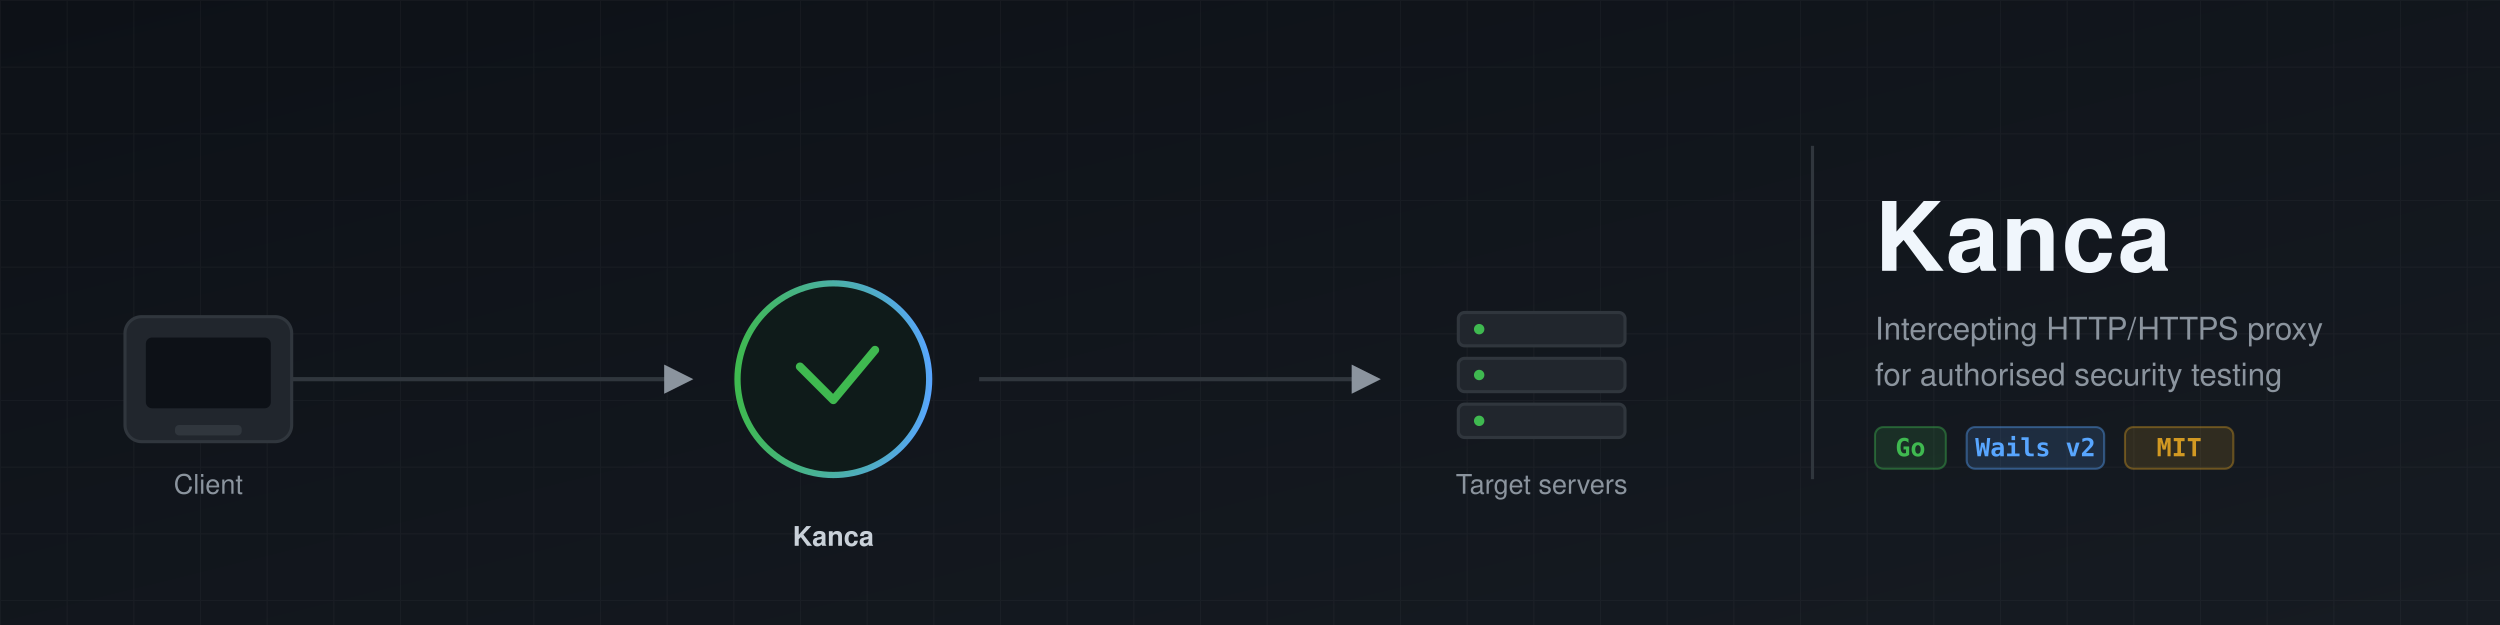
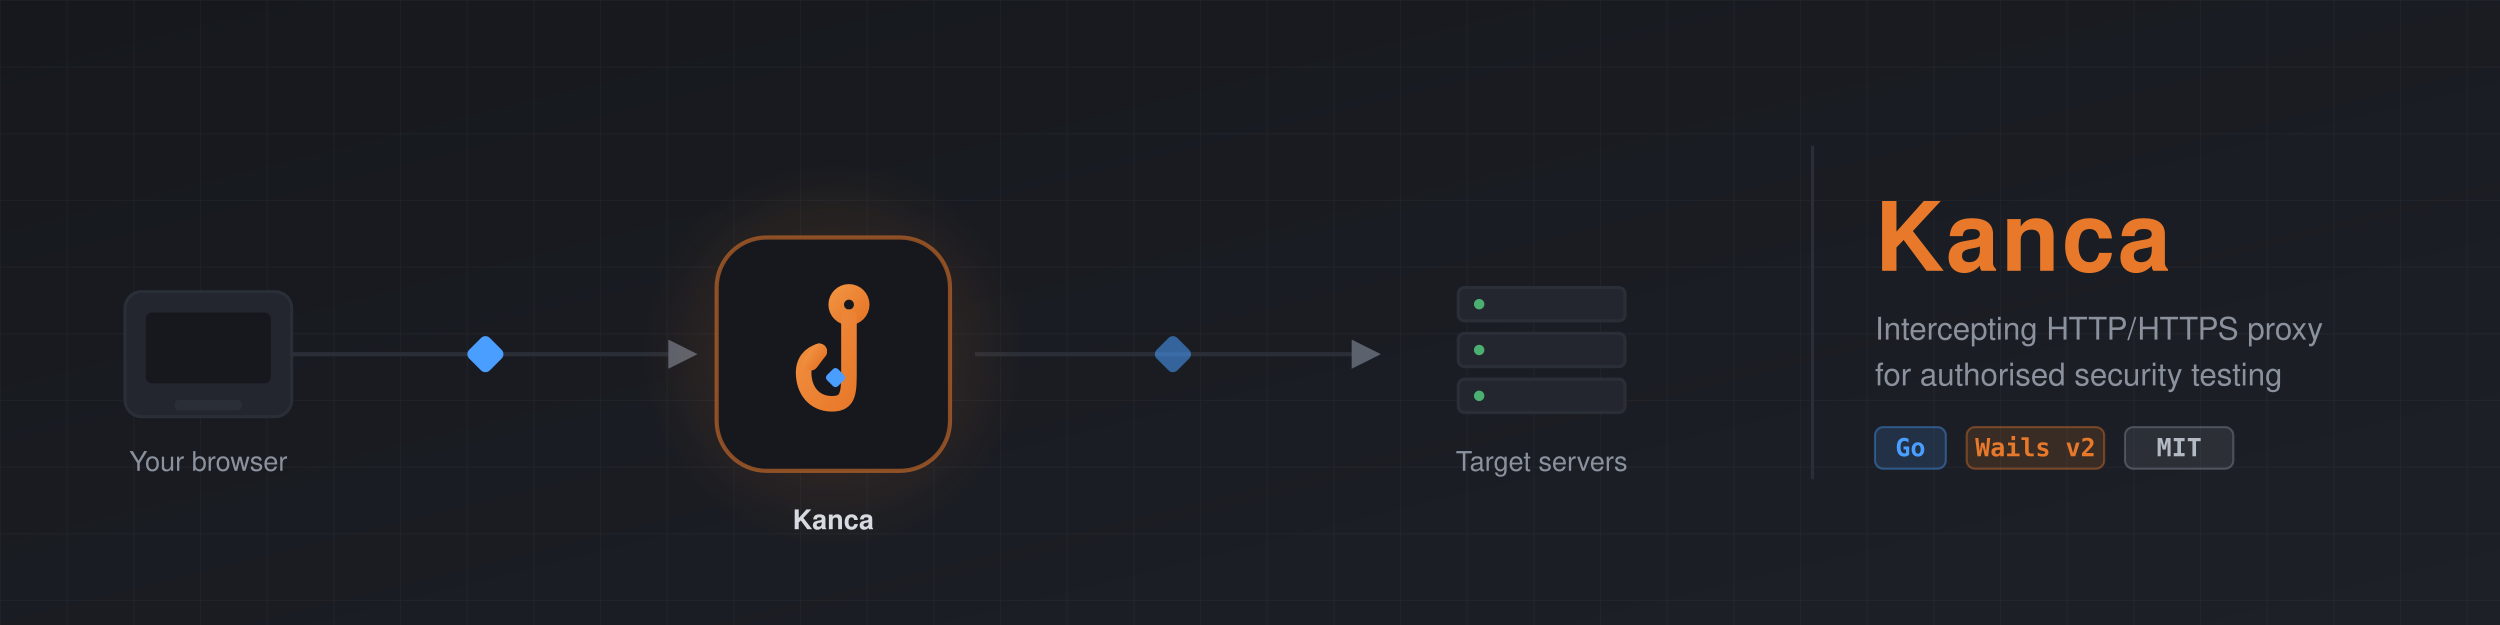
<svg xmlns="http://www.w3.org/2000/svg" viewBox="0 0 1200 300" role="img" aria-labelledby="kancaTitle kancaDesc">
  <defs>
    <linearGradient id="bg" x1="0" y1="0" x2="1" y2="1">
-       <stop offset="0%" stop-color="#0d1117" />
-       <stop offset="100%" stop-color="#161b22" />
+       <stop offset="0%" stop-color="#16181d" />
+       <stop offset="100%" stop-color="#1d2027" />
    </linearGradient>
-     <linearGradient id="accent" x1="0" y1="0" x2="1" y2="0">
-       <stop offset="0%" stop-color="#3fb950" />
-       <stop offset="100%" stop-color="#58a6ff" />
+     <linearGradient id="hook" x1="0" y1="0" x2="1" y2="1">
+       <stop offset="0%" stop-color="#f0903f" />
+       <stop offset="100%" stop-color="#e8792b" />
    </linearGradient>
+     <radialGradient id="glow">
+       <stop offset="0%" stop-color="#e8792b" stop-opacity="0.22" />
+       <stop offset="100%" stop-color="#e8792b" stop-opacity="0" />
+     </radialGradient>
    <pattern id="grid" width="32" height="32" patternUnits="userSpaceOnUse">
      <path d="M 32 0 L 0 0 0 32" fill="none" stroke="#ffffff" stroke-opacity="0.035" stroke-width="1" />
    </pattern>
    <marker id="arrow" viewBox="0 0 10 10" refX="8" refY="5" markerWidth="7" markerHeight="7" orient="auto-start-reverse">
-       <path d="M 0 0 L 10 5 L 0 10 z" fill="#8b949e" />
+       <path d="M 0 0 L 10 5 L 0 10 z" fill="#5b616d" />
    </marker>
  </defs>
  <rect width="1200" height="300" fill="url(#bg)" />
  <rect width="1200" height="300" fill="url(#grid)" />
-   <g transform="translate(0,182)">
-     <line x1="140" y1="0" x2="330" y2="0" stroke="#30363d" stroke-width="2" marker-end="url(#arrow)" />
-     <line x1="470" y1="0" x2="660" y2="0" stroke="#30363d" stroke-width="2" marker-end="url(#arrow)" />
+   <g transform="translate(0,170)">
+     <line x1="140" y1="0" x2="332" y2="0" stroke="#2a2e37" stroke-width="2" marker-end="url(#arrow)" />
+     <line x1="468" y1="0" x2="660" y2="0" stroke="#2a2e37" stroke-width="2" marker-end="url(#arrow)" />
+     <rect x="226" y="-7" width="14" height="14" rx="3" transform="rotate(45 233 0)" fill="#4a9eff" />
+     <rect x="556" y="-7" width="14" height="14" rx="3" transform="rotate(45 563 0)" fill="#4a9eff" fill-opacity="0.55" />
    <g transform="translate(60,-30)">
-       <rect width="80" height="60" rx="8" fill="#21262d" stroke="#30363d" stroke-width="1.5" />
-       <rect x="10" y="10" width="60" height="34" rx="3" fill="#0d1117" />
-       <rect x="24" y="52" width="32" height="5" rx="2" fill="#30363d" />
+       <rect width="80" height="60" rx="8" fill="#23262f" stroke="#2a2e37" stroke-width="1.5" />
+       <rect x="10" y="10" width="60" height="34" rx="3" fill="#16181d" />
+       <rect x="24" y="52" width="32" height="5" rx="2" fill="#2a2e37" />
    </g>
-     <text x="100" y="55" text-anchor="middle" fill="#8b949e" font-family="'Segoe UI', Helvetica, Arial, sans-serif" font-size="13">Client</text>
+     <text x="100" y="56" text-anchor="middle" fill="#8b929e" font-family="'Segoe UI', Helvetica, Arial, sans-serif" font-size="13">Your browser</text>
+     <circle cx="400" cy="0" r="92" fill="url(#glow)" />
    <g transform="translate(400,0)">
-       <circle r="46" fill="#0d1117" stroke="url(#accent)" stroke-width="3" />
-       <circle r="46" fill="#3fb950" fill-opacity="0.06" />
-       <path d="M -16 -6 L 0 10 L 20 -14" fill="none" stroke="#3fb950" stroke-width="4" stroke-linecap="round" stroke-linejoin="round" />
+       <rect x="-56" y="-56" width="112" height="112" rx="24" fill="#16181d" stroke="#e8792b" stroke-opacity="0.55" stroke-width="2" />
+       <g transform="translate(-43.5,-43.5) scale(0.34)">
+         <g fill="none" stroke="url(#hook)" stroke-width="22" stroke-linecap="round" stroke-linejoin="round">
+           <circle cx="150" cy="58" r="18" />
+           <path d="M150 76 L150 150 C150 182 150 198 126 198 C100 198 86 178 86 154 C86 138 95 128 108 124" />
+           <path d="M108 124 L96 140" />
+         </g>
+         <rect x="120" y="150" width="22" height="22" rx="5" transform="rotate(45 131 161)" fill="#4a9eff" />
+       </g>
    </g>
-     <text x="400" y="80" text-anchor="middle" fill="#c9d1d9" font-family="'Segoe UI', Helvetica, Arial, sans-serif" font-size="13" font-weight="600">Kanca</text>
+     <text x="400" y="84" text-anchor="middle" fill="#d7dae0" font-family="'Segoe UI', Helvetica, Arial, sans-serif" font-size="13" font-weight="600">Kanca</text>
    <g transform="translate(700,-32)">
-       <rect width="80" height="16" rx="3" fill="#21262d" stroke="#30363d" stroke-width="1.5" />
-       <rect width="80" height="16" y="22" rx="3" fill="#21262d" stroke="#30363d" stroke-width="1.5" />
-       <rect width="80" height="16" y="44" rx="3" fill="#21262d" stroke="#30363d" stroke-width="1.5" />
-       <circle cx="10" cy="8" r="2.5" fill="#3fb950" />
-       <circle cx="10" cy="30" r="2.5" fill="#3fb950" />
-       <circle cx="10" cy="52" r="2.5" fill="#3fb950" />
+       <rect width="80" height="16" rx="3" fill="#23262f" stroke="#2a2e37" stroke-width="1.5" />
+       <rect width="80" height="16" y="22" rx="3" fill="#23262f" stroke="#2a2e37" stroke-width="1.5" />
+       <rect width="80" height="16" y="44" rx="3" fill="#23262f" stroke="#2a2e37" stroke-width="1.5" />
+       <circle cx="10" cy="8" r="2.5" fill="#4caf72" />
+       <circle cx="10" cy="30" r="2.5" fill="#4caf72" />
+       <circle cx="10" cy="52" r="2.5" fill="#4caf72" />
    </g>
-     <text x="740" y="55" text-anchor="middle" fill="#8b949e" font-family="'Segoe UI', Helvetica, Arial, sans-serif" font-size="13">Target servers</text>
+     <text x="740" y="56" text-anchor="middle" fill="#8b929e" font-family="'Segoe UI', Helvetica, Arial, sans-serif" font-size="13">Target servers</text>
  </g>
  <g transform="translate(870,0)">
-     <line x1="0" y1="70" x2="0" y2="230" stroke="#30363d" stroke-width="1.5" />
-     <text x="30" y="130" fill="#f0f6fc" font-family="'Segoe UI', Helvetica, Arial, sans-serif" font-size="46" font-weight="700" letter-spacing="1">Kanca</text>
-     <text x="30" y="163" fill="#8b949e" font-family="'Segoe UI', Helvetica, Arial, sans-serif" font-size="15">Intercepting HTTP/HTTPS proxy</text>
-     <text x="30" y="185" fill="#8b949e" font-family="'Segoe UI', Helvetica, Arial, sans-serif" font-size="15">for authorised security testing</text>
+     <line x1="0" y1="70" x2="0" y2="230" stroke="#2a2e37" stroke-width="1.5" />
+     <text x="30" y="130" fill="#e8792b" font-family="'Segoe UI', Helvetica, Arial, sans-serif" font-size="46" font-weight="700" letter-spacing="1">Kanca</text>
+     <text x="30" y="163" fill="#8b929e" font-family="'Segoe UI', Helvetica, Arial, sans-serif" font-size="15">Intercepting HTTP/HTTPS proxy</text>
+     <text x="30" y="185" fill="#8b929e" font-family="'Segoe UI', Helvetica, Arial, sans-serif" font-size="15">for authorised security testing</text>
    <g transform="translate(30,205)" font-family="'SFMono-Regular', Consolas, monospace" font-size="12" font-weight="600">
-       <rect x="0" y="0" width="34" height="20" rx="4" fill="#3fb950" fill-opacity="0.15" stroke="#3fb950" stroke-opacity="0.4" />
-       <text x="17" y="14" text-anchor="middle" fill="#3fb950">Go</text>
-       <rect x="44" y="0" width="66" height="20" rx="4" fill="#58a6ff" fill-opacity="0.15" stroke="#58a6ff" stroke-opacity="0.4" />
-       <text x="77" y="14" text-anchor="middle" fill="#58a6ff">Wails v2</text>
-       <rect x="120" y="0" width="52" height="20" rx="4" fill="#d29922" fill-opacity="0.15" stroke="#d29922" stroke-opacity="0.4" />
-       <text x="146" y="14" text-anchor="middle" fill="#d29922">MIT</text>
+       <rect x="0" y="0" width="34" height="20" rx="4" fill="#4a9eff" fill-opacity="0.15" stroke="#4a9eff" stroke-opacity="0.4" />
+       <text x="17" y="14" text-anchor="middle" fill="#4a9eff">Go</text>
+       <rect x="44" y="0" width="66" height="20" rx="4" fill="#e8792b" fill-opacity="0.15" stroke="#e8792b" stroke-opacity="0.4" />
+       <text x="77" y="14" text-anchor="middle" fill="#e8792b">Wails v2</text>
+       <rect x="120" y="0" width="52" height="20" rx="4" fill="#8b929e" fill-opacity="0.15" stroke="#8b929e" stroke-opacity="0.4" />
+       <text x="146" y="14" text-anchor="middle" fill="#b4bac4">MIT</text>
    </g>
  </g>
</svg>
